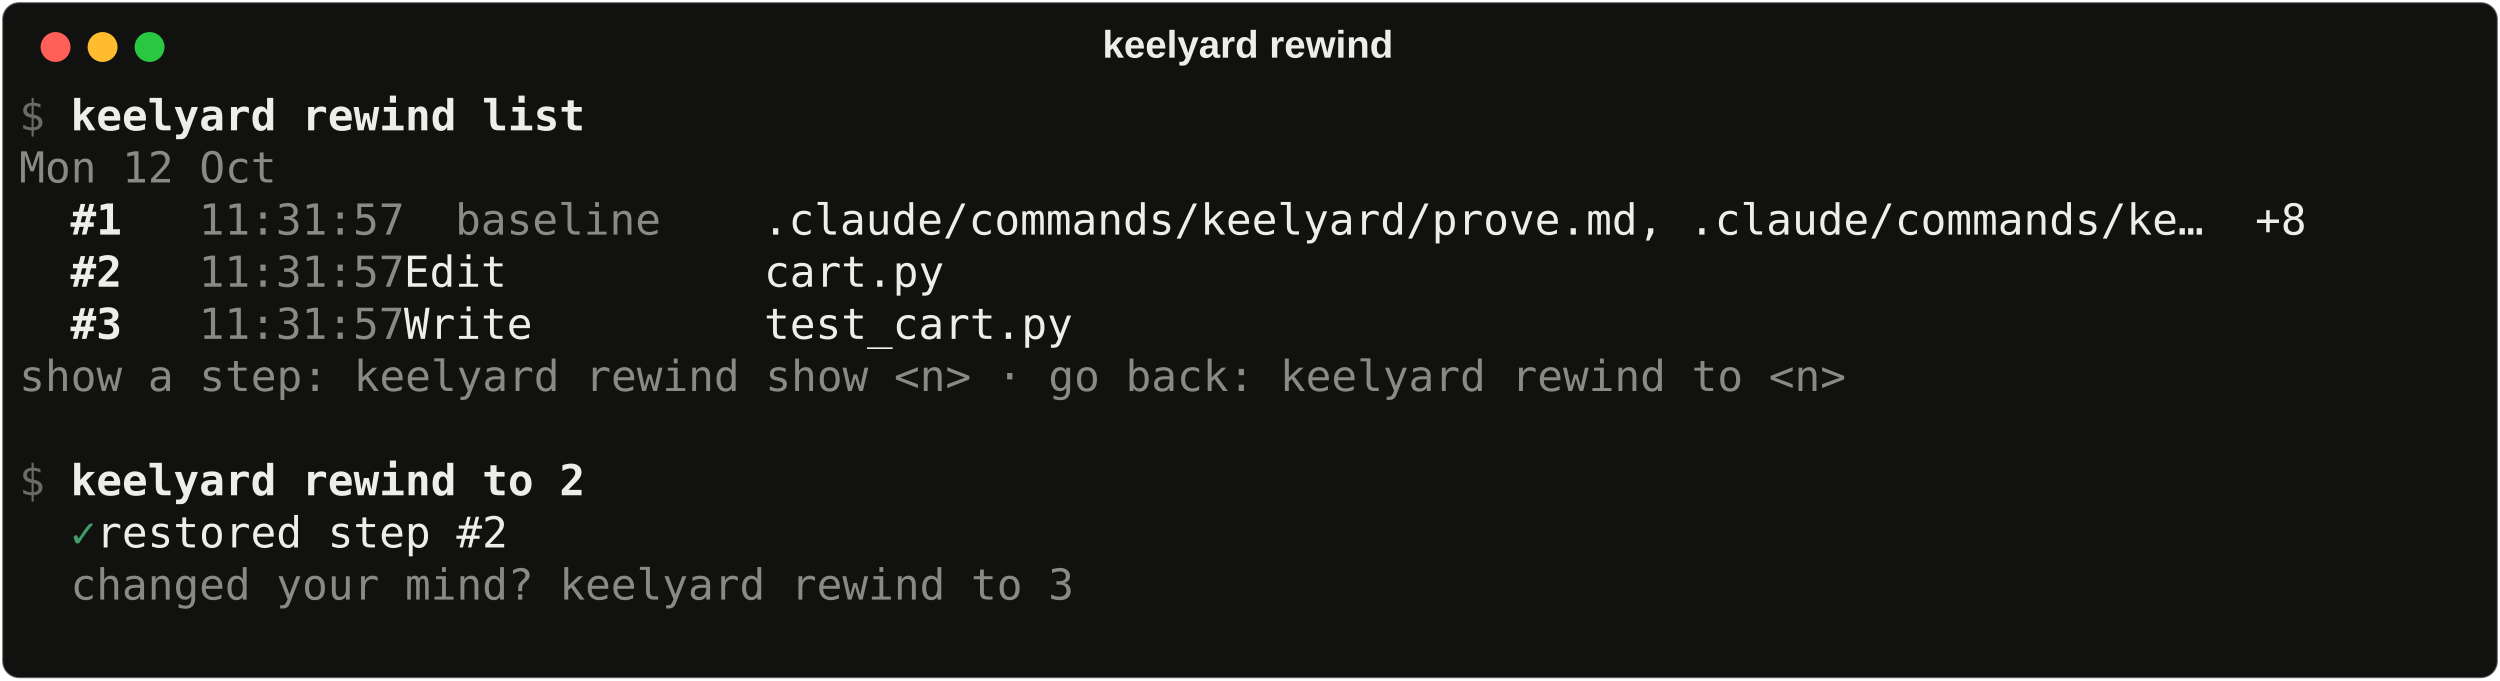
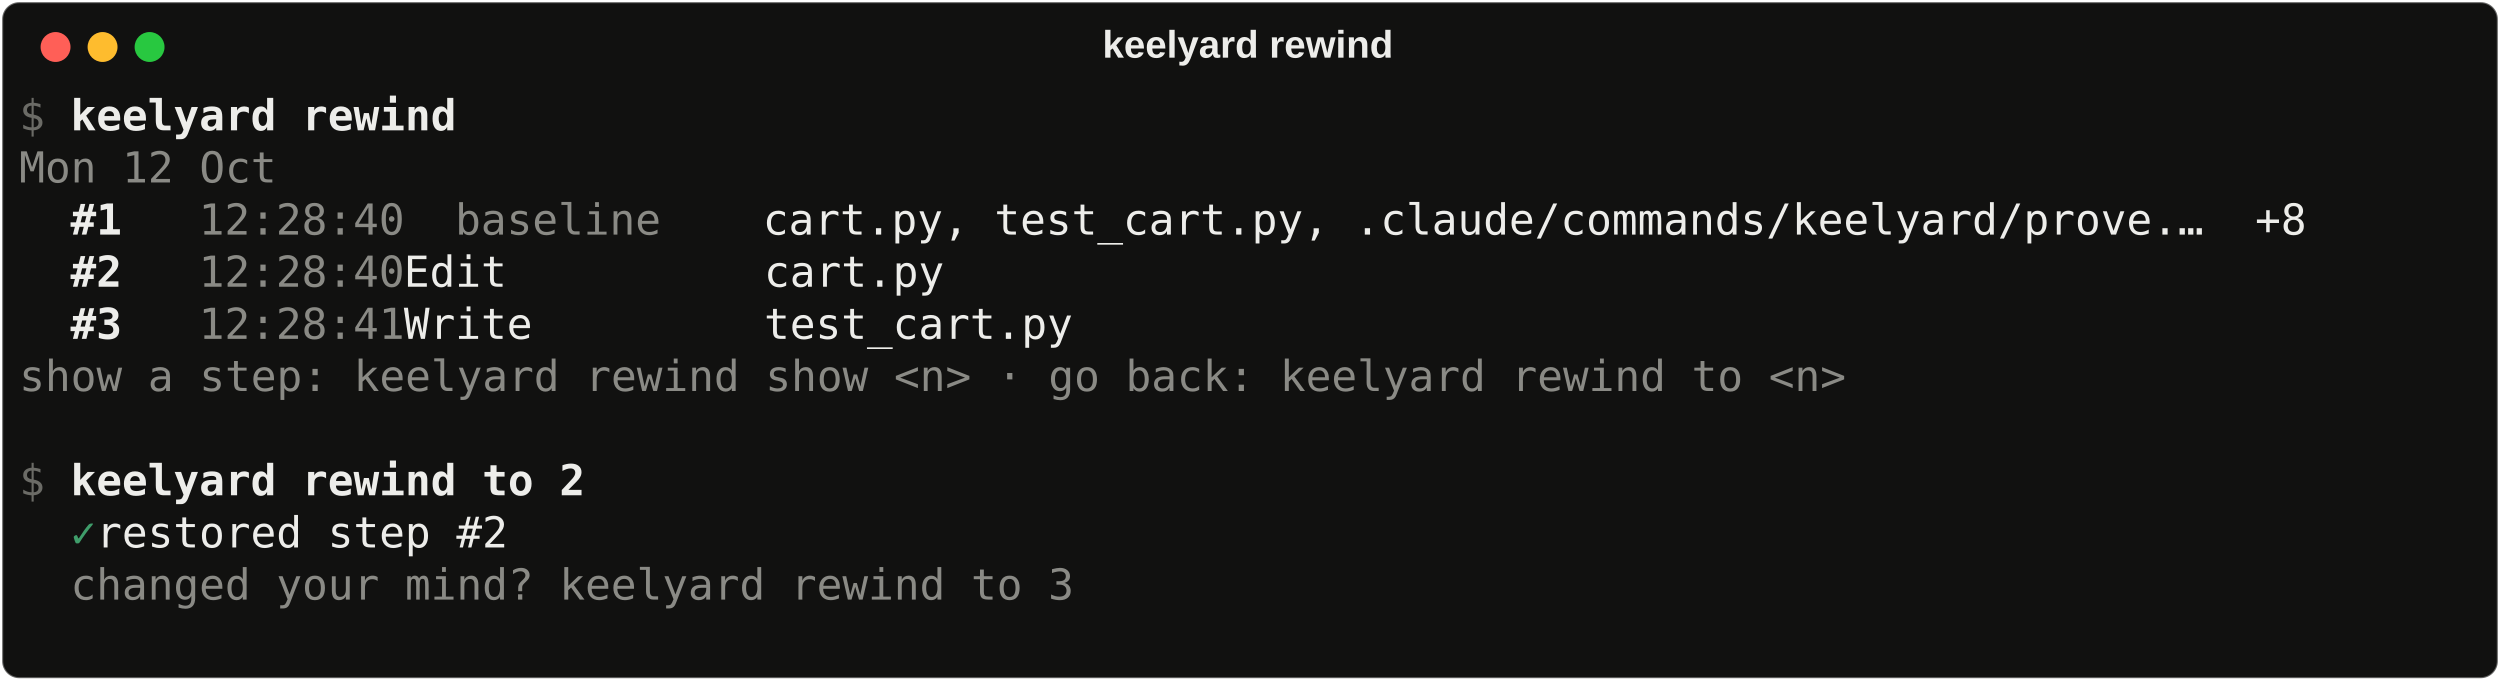
<svg xmlns="http://www.w3.org/2000/svg" width="1170" height="318.4" class="rich-terminal" viewBox="0 0 1170 318.4">
  <style>

    
    

-     .terminal-2174665375-matrix {
+     .terminal-2224734401-matrix {
        font-family: Geist Mono, monospace;
        font-size: 20px;
        line-height: 24.4px;
        font-variant-east-asian: full-width;
    }

-     .terminal-2174665375-title {
+     .terminal-2224734401-title {
        font-size: 18px;
        font-weight: bold;
        font-family: arial;
    }

-     .terminal-2174665375-r1 { fill: #6b6b66 }
- .terminal-2174665375-r2 { fill: #ededea;font-weight: bold }
- .terminal-2174665375-r3 { fill: #ededea }
- .terminal-2174665375-r4 { fill: #8a8a85 }
- .terminal-2174665375-r5 { fill: #3f9d6a }
+     .terminal-2224734401-r1 { fill: #6b6b66 }
+ .terminal-2224734401-r2 { fill: #ededea;font-weight: bold }
+ .terminal-2224734401-r3 { fill: #ededea }
+ .terminal-2224734401-r4 { fill: #8a8a85 }
+ .terminal-2224734401-r5 { fill: #3f9d6a }
    </style>
  <defs>
-     <clipPath id="terminal-2174665375-clip-terminal">
+     <clipPath id="terminal-2224734401-clip-terminal">
      <rect x="0" y="0" width="1151.0" height="267.4" />
    </clipPath>
-     <clipPath id="terminal-2174665375-line-0">
+     <clipPath id="terminal-2224734401-line-0">
      <rect x="0" y="1.5" width="1152" height="24.65" />
    </clipPath>
-     <clipPath id="terminal-2174665375-line-1">
+     <clipPath id="terminal-2224734401-line-1">
      <rect x="0" y="25.9" width="1152" height="24.65" />
    </clipPath>
-     <clipPath id="terminal-2174665375-line-2">
+     <clipPath id="terminal-2224734401-line-2">
      <rect x="0" y="50.3" width="1152" height="24.65" />
    </clipPath>
-     <clipPath id="terminal-2174665375-line-3">
+     <clipPath id="terminal-2224734401-line-3">
      <rect x="0" y="74.7" width="1152" height="24.65" />
    </clipPath>
-     <clipPath id="terminal-2174665375-line-4">
+     <clipPath id="terminal-2224734401-line-4">
      <rect x="0" y="99.1" width="1152" height="24.65" />
    </clipPath>
-     <clipPath id="terminal-2174665375-line-5">
+     <clipPath id="terminal-2224734401-line-5">
      <rect x="0" y="123.5" width="1152" height="24.65" />
    </clipPath>
-     <clipPath id="terminal-2174665375-line-6">
+     <clipPath id="terminal-2224734401-line-6">
      <rect x="0" y="147.9" width="1152" height="24.65" />
    </clipPath>
-     <clipPath id="terminal-2174665375-line-7">
+     <clipPath id="terminal-2224734401-line-7">
      <rect x="0" y="172.3" width="1152" height="24.65" />
    </clipPath>
-     <clipPath id="terminal-2174665375-line-8">
+     <clipPath id="terminal-2224734401-line-8">
      <rect x="0" y="196.7" width="1152" height="24.65" />
    </clipPath>
-     <clipPath id="terminal-2174665375-line-9">
+     <clipPath id="terminal-2224734401-line-9">
      <rect x="0" y="221.1" width="1152" height="24.65" />
    </clipPath>
  </defs>
  <rect fill="#111110" stroke="rgba(255,255,255,0.35)" stroke-width="1" x="1" y="1" width="1168" height="316.4" rx="8" />
-   <text class="terminal-2174665375-title" fill="#ededea" text-anchor="middle" x="584" y="27">keelyard rewind</text>
+   <text class="terminal-2224734401-title" fill="#ededea" text-anchor="middle" x="584" y="27">keelyard rewind</text>
  <g transform="translate(26,22)">
    <circle cx="0" cy="0" r="7" fill="#ff5f57" />
    <circle cx="22" cy="0" r="7" fill="#febc2e" />
    <circle cx="44" cy="0" r="7" fill="#28c840" />
  </g>
-   <g transform="translate(9, 41)" clip-path="url(#terminal-2174665375-clip-terminal)">
-     <g class="terminal-2174665375-matrix">
-       <text class="terminal-2174665375-r1" x="0" y="20" textLength="24" clip-path="url(#terminal-2174665375-line-0)">$ </text>
-       <text class="terminal-2174665375-r2" x="24" y="20" textLength="240" clip-path="url(#terminal-2174665375-line-0)">keelyard rewind list</text>
-       <text class="terminal-2174665375-r3" x="1152" y="20" textLength="12" clip-path="url(#terminal-2174665375-line-0)">
+   <g transform="translate(9, 41)" clip-path="url(#terminal-2224734401-clip-terminal)">
+     <g class="terminal-2224734401-matrix">
+       <text class="terminal-2224734401-r1" x="0" y="20" textLength="24" clip-path="url(#terminal-2224734401-line-0)">$ </text>
+       <text class="terminal-2224734401-r2" x="24" y="20" textLength="180" clip-path="url(#terminal-2224734401-line-0)">keelyard rewind</text>
+       <text class="terminal-2224734401-r3" x="1152" y="20" textLength="12" clip-path="url(#terminal-2224734401-line-0)">
</text>
-       <text class="terminal-2174665375-r4" x="0" y="44.4" textLength="120" clip-path="url(#terminal-2174665375-line-1)">Mon 12 Oct</text>
-       <text class="terminal-2174665375-r3" x="1152" y="44.4" textLength="12" clip-path="url(#terminal-2174665375-line-1)">
+       <text class="terminal-2224734401-r4" x="0" y="44.4" textLength="120" clip-path="url(#terminal-2224734401-line-1)">Mon 12 Oct</text>
+       <text class="terminal-2224734401-r3" x="1152" y="44.4" textLength="12" clip-path="url(#terminal-2224734401-line-1)">
</text>
-       <text class="terminal-2174665375-r2" x="24" y="68.8" textLength="60" clip-path="url(#terminal-2174665375-line-2)">#1   </text>
-       <text class="terminal-2174665375-r4" x="84" y="68.8" textLength="96" clip-path="url(#terminal-2174665375-line-2)">11:31:57</text>
-       <text class="terminal-2174665375-r4" x="204" y="68.8" textLength="144" clip-path="url(#terminal-2174665375-line-2)">baseline    </text>
-       <text class="terminal-2174665375-r3" x="348" y="68.8" textLength="744" clip-path="url(#terminal-2174665375-line-2)">  .claude/commands/keelyard/prove.md, .claude/commands/ke…  +8</text>
-       <text class="terminal-2174665375-r3" x="1152" y="68.8" textLength="12" clip-path="url(#terminal-2174665375-line-2)">
+       <text class="terminal-2224734401-r2" x="24" y="68.8" textLength="60" clip-path="url(#terminal-2224734401-line-2)">#1   </text>
+       <text class="terminal-2224734401-r4" x="84" y="68.8" textLength="96" clip-path="url(#terminal-2224734401-line-2)">12:28:40</text>
+       <text class="terminal-2224734401-r4" x="204" y="68.8" textLength="144" clip-path="url(#terminal-2224734401-line-2)">baseline    </text>
+       <text class="terminal-2224734401-r3" x="348" y="68.8" textLength="744" clip-path="url(#terminal-2224734401-line-2)">  cart.py, test_cart.py, .claude/commands/keelyard/prove.…  +8</text>
+       <text class="terminal-2224734401-r3" x="1152" y="68.8" textLength="12" clip-path="url(#terminal-2224734401-line-2)">
</text>
-       <text class="terminal-2174665375-r2" x="24" y="93.2" textLength="60" clip-path="url(#terminal-2174665375-line-3)">#2   </text>
-       <text class="terminal-2174665375-r4" x="84" y="93.2" textLength="96" clip-path="url(#terminal-2174665375-line-3)">11:31:57</text>
-       <text class="terminal-2174665375-r3" x="180" y="93.2" textLength="276" clip-path="url(#terminal-2174665375-line-3)">  Edit          cart.py</text>
-       <text class="terminal-2174665375-r3" x="1152" y="93.2" textLength="12" clip-path="url(#terminal-2174665375-line-3)">
+       <text class="terminal-2224734401-r2" x="24" y="93.2" textLength="60" clip-path="url(#terminal-2224734401-line-3)">#2   </text>
+       <text class="terminal-2224734401-r4" x="84" y="93.2" textLength="96" clip-path="url(#terminal-2224734401-line-3)">12:28:40</text>
+       <text class="terminal-2224734401-r3" x="180" y="93.2" textLength="276" clip-path="url(#terminal-2224734401-line-3)">  Edit          cart.py</text>
+       <text class="terminal-2224734401-r3" x="1152" y="93.2" textLength="12" clip-path="url(#terminal-2224734401-line-3)">
</text>
-       <text class="terminal-2174665375-r2" x="24" y="117.6" textLength="60" clip-path="url(#terminal-2174665375-line-4)">#3   </text>
-       <text class="terminal-2174665375-r4" x="84" y="117.6" textLength="96" clip-path="url(#terminal-2174665375-line-4)">11:31:57</text>
-       <text class="terminal-2174665375-r3" x="180" y="117.6" textLength="336" clip-path="url(#terminal-2174665375-line-4)">  Write         test_cart.py</text>
-       <text class="terminal-2174665375-r3" x="1152" y="117.6" textLength="12" clip-path="url(#terminal-2174665375-line-4)">
+       <text class="terminal-2224734401-r2" x="24" y="117.6" textLength="60" clip-path="url(#terminal-2224734401-line-4)">#3   </text>
+       <text class="terminal-2224734401-r4" x="84" y="117.6" textLength="96" clip-path="url(#terminal-2224734401-line-4)">12:28:41</text>
+       <text class="terminal-2224734401-r3" x="180" y="117.6" textLength="336" clip-path="url(#terminal-2224734401-line-4)">  Write         test_cart.py</text>
+       <text class="terminal-2224734401-r3" x="1152" y="117.6" textLength="12" clip-path="url(#terminal-2224734401-line-4)">
</text>
-       <text class="terminal-2174665375-r4" x="0" y="142" textLength="852" clip-path="url(#terminal-2174665375-line-5)">show a step: keelyard rewind show &lt;n&gt; · go back: keelyard rewind to &lt;n&gt;</text>
-       <text class="terminal-2174665375-r3" x="1152" y="142" textLength="12" clip-path="url(#terminal-2174665375-line-5)">
+       <text class="terminal-2224734401-r4" x="0" y="142" textLength="852" clip-path="url(#terminal-2224734401-line-5)">show a step: keelyard rewind show &lt;n&gt; · go back: keelyard rewind to &lt;n&gt;</text>
+       <text class="terminal-2224734401-r3" x="1152" y="142" textLength="12" clip-path="url(#terminal-2224734401-line-5)">
</text>
-       <text class="terminal-2174665375-r3" x="1152" y="166.4" textLength="12" clip-path="url(#terminal-2174665375-line-6)">
+       <text class="terminal-2224734401-r3" x="1152" y="166.4" textLength="12" clip-path="url(#terminal-2224734401-line-6)">
</text>
-       <text class="terminal-2174665375-r1" x="0" y="190.8" textLength="24" clip-path="url(#terminal-2174665375-line-7)">$ </text>
-       <text class="terminal-2174665375-r2" x="24" y="190.8" textLength="240" clip-path="url(#terminal-2174665375-line-7)">keelyard rewind to 2</text>
-       <text class="terminal-2174665375-r3" x="1152" y="190.8" textLength="12" clip-path="url(#terminal-2174665375-line-7)">
+       <text class="terminal-2224734401-r1" x="0" y="190.8" textLength="24" clip-path="url(#terminal-2224734401-line-7)">$ </text>
+       <text class="terminal-2224734401-r2" x="24" y="190.8" textLength="240" clip-path="url(#terminal-2224734401-line-7)">keelyard rewind to 2</text>
+       <text class="terminal-2224734401-r3" x="1152" y="190.8" textLength="12" clip-path="url(#terminal-2224734401-line-7)">
</text>
-       <text class="terminal-2174665375-r5" x="24" y="215.2" textLength="12" clip-path="url(#terminal-2174665375-line-8)">✓</text>
-       <text class="terminal-2174665375-r3" x="36" y="215.2" textLength="216" clip-path="url(#terminal-2174665375-line-8)"> restored step #2 </text>
-       <text class="terminal-2174665375-r3" x="1152" y="215.2" textLength="12" clip-path="url(#terminal-2174665375-line-8)">
+       <text class="terminal-2224734401-r5" x="24" y="215.2" textLength="12" clip-path="url(#terminal-2224734401-line-8)">✓</text>
+       <text class="terminal-2224734401-r3" x="36" y="215.2" textLength="216" clip-path="url(#terminal-2224734401-line-8)"> restored step #2 </text>
+       <text class="terminal-2224734401-r3" x="1152" y="215.2" textLength="12" clip-path="url(#terminal-2224734401-line-8)">
</text>
-       <text class="terminal-2174665375-r4" x="24" y="239.6" textLength="468" clip-path="url(#terminal-2174665375-line-9)">changed your mind? keelyard rewind to 3</text>
-       <text class="terminal-2174665375-r3" x="1152" y="239.6" textLength="12" clip-path="url(#terminal-2174665375-line-9)">
+       <text class="terminal-2224734401-r4" x="24" y="239.6" textLength="468" clip-path="url(#terminal-2224734401-line-9)">changed your mind? keelyard rewind to 3</text>
+       <text class="terminal-2224734401-r3" x="1152" y="239.6" textLength="12" clip-path="url(#terminal-2224734401-line-9)">
</text>
-       <text class="terminal-2174665375-r3" x="1152" y="264" textLength="12" clip-path="url(#terminal-2174665375-line-10)">
+       <text class="terminal-2224734401-r3" x="1152" y="264" textLength="12" clip-path="url(#terminal-2224734401-line-10)">
</text>
    </g>
  </g>
</svg>
